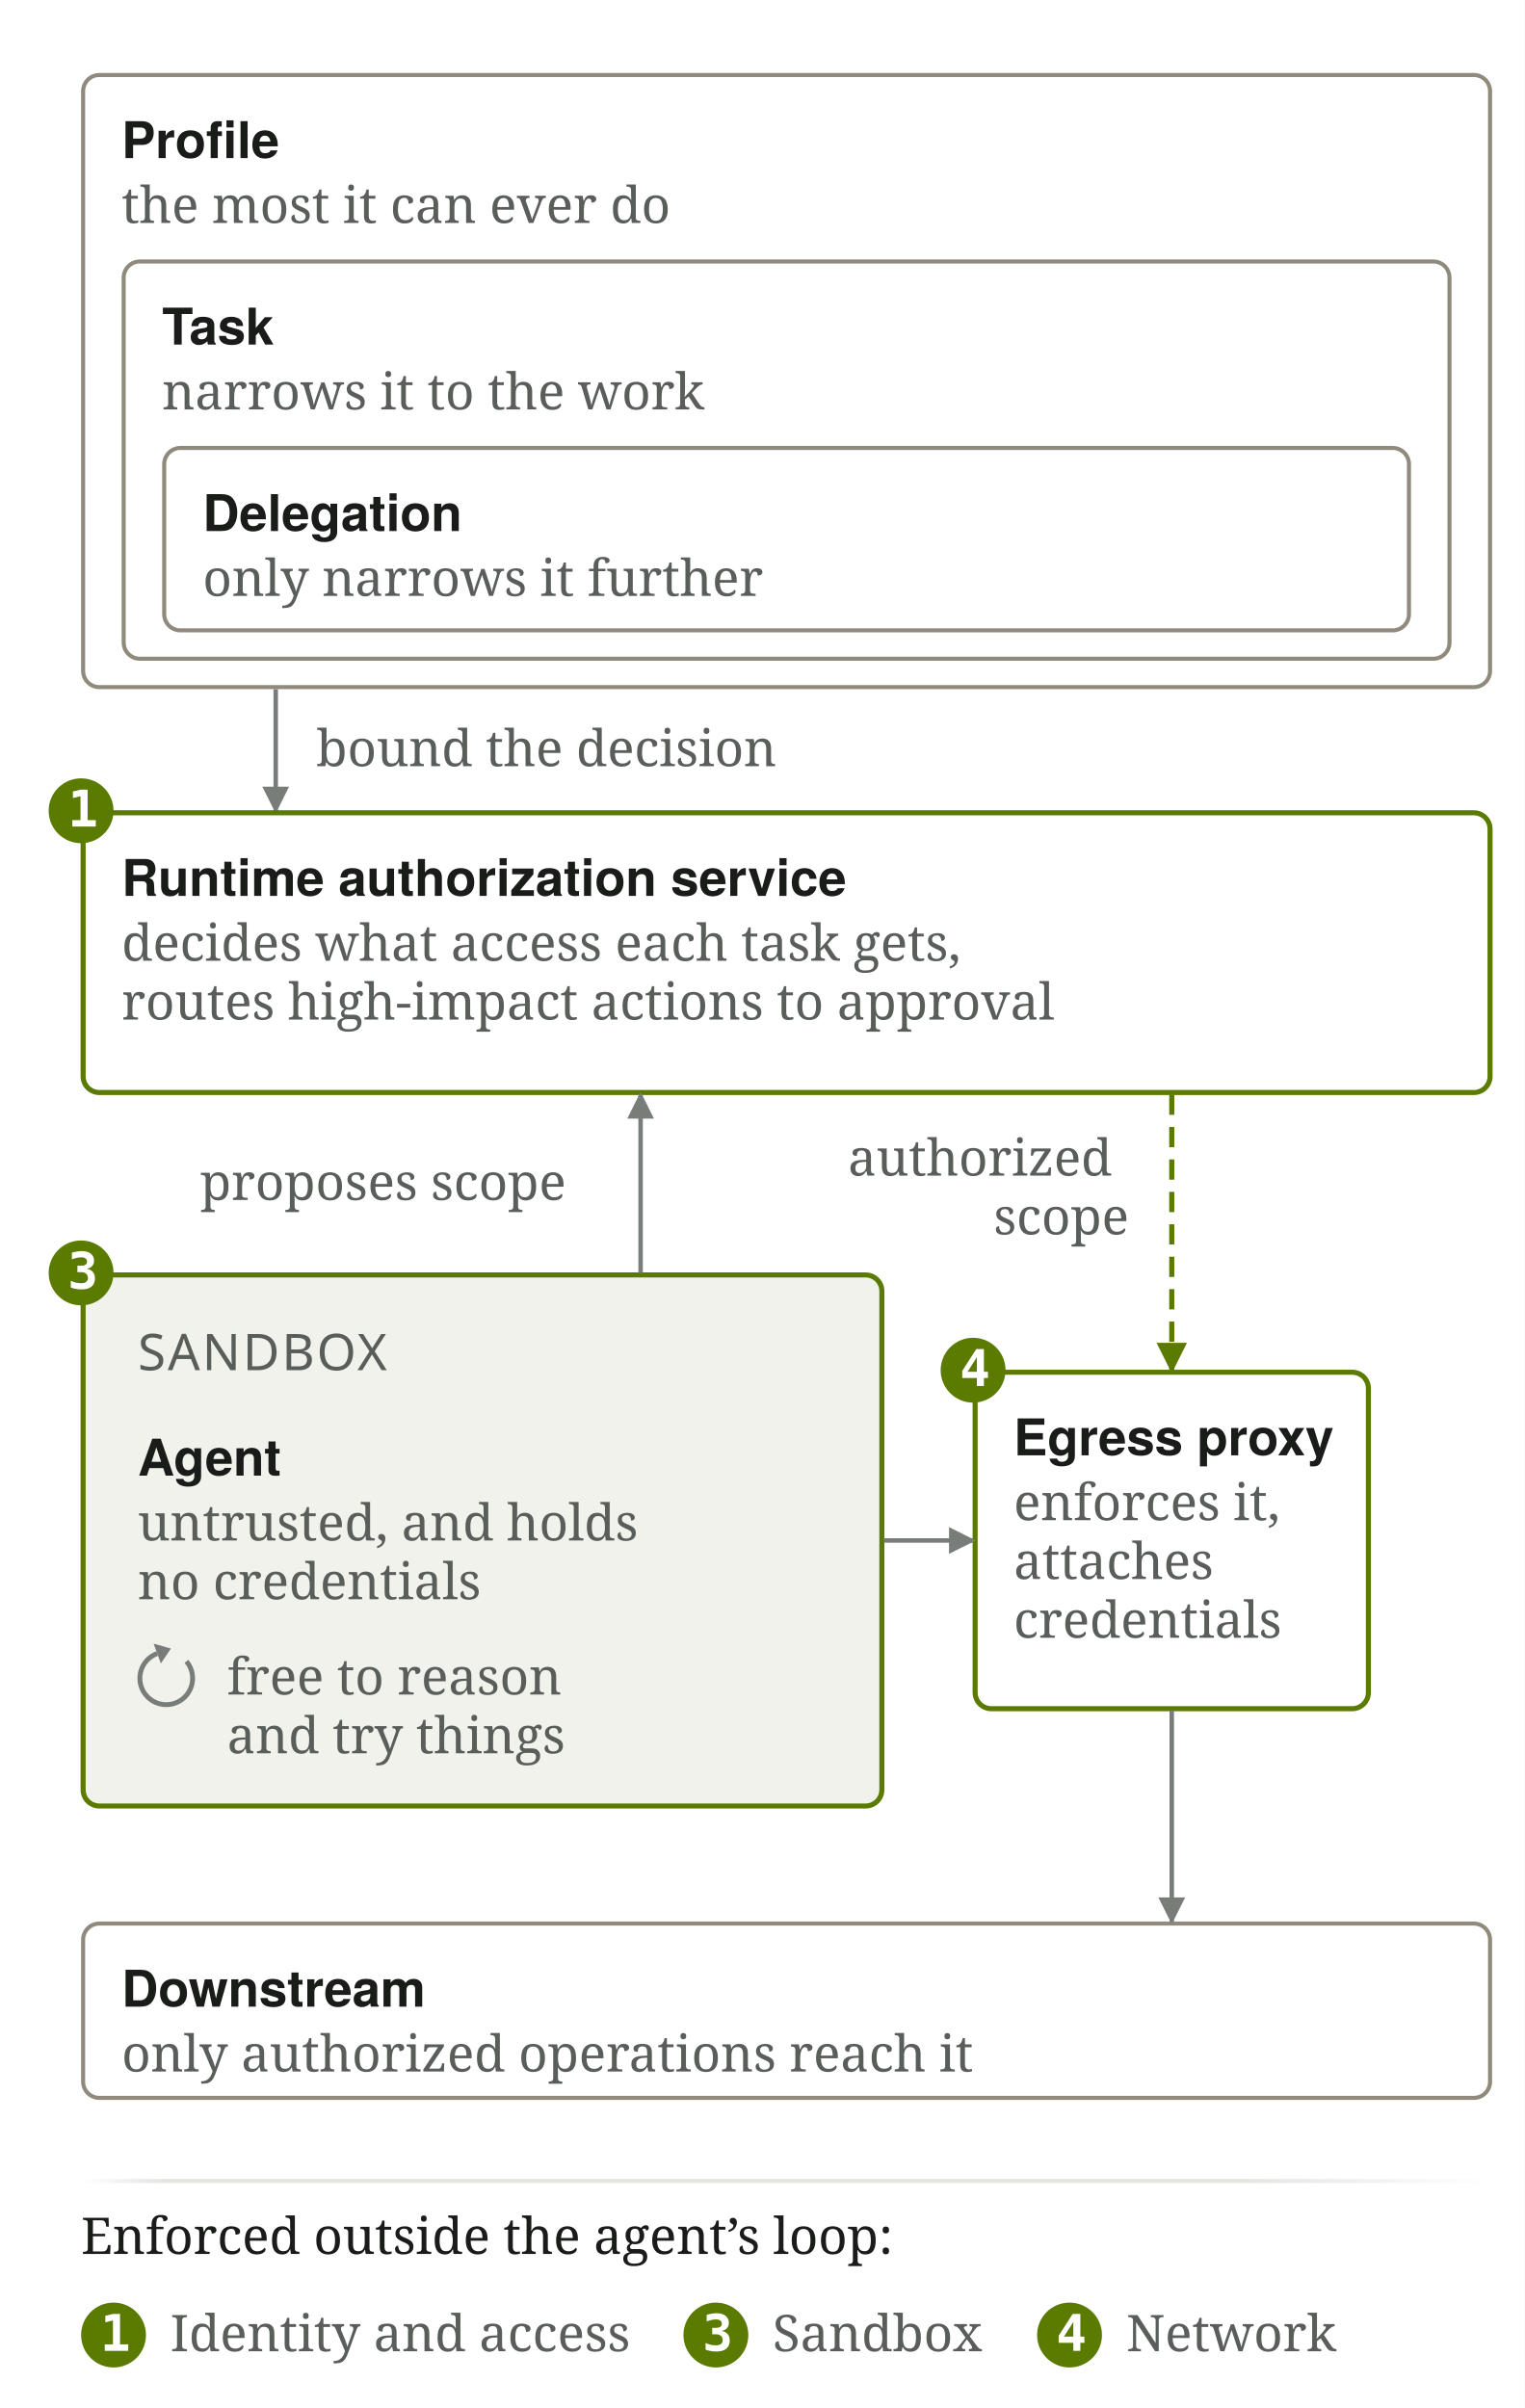
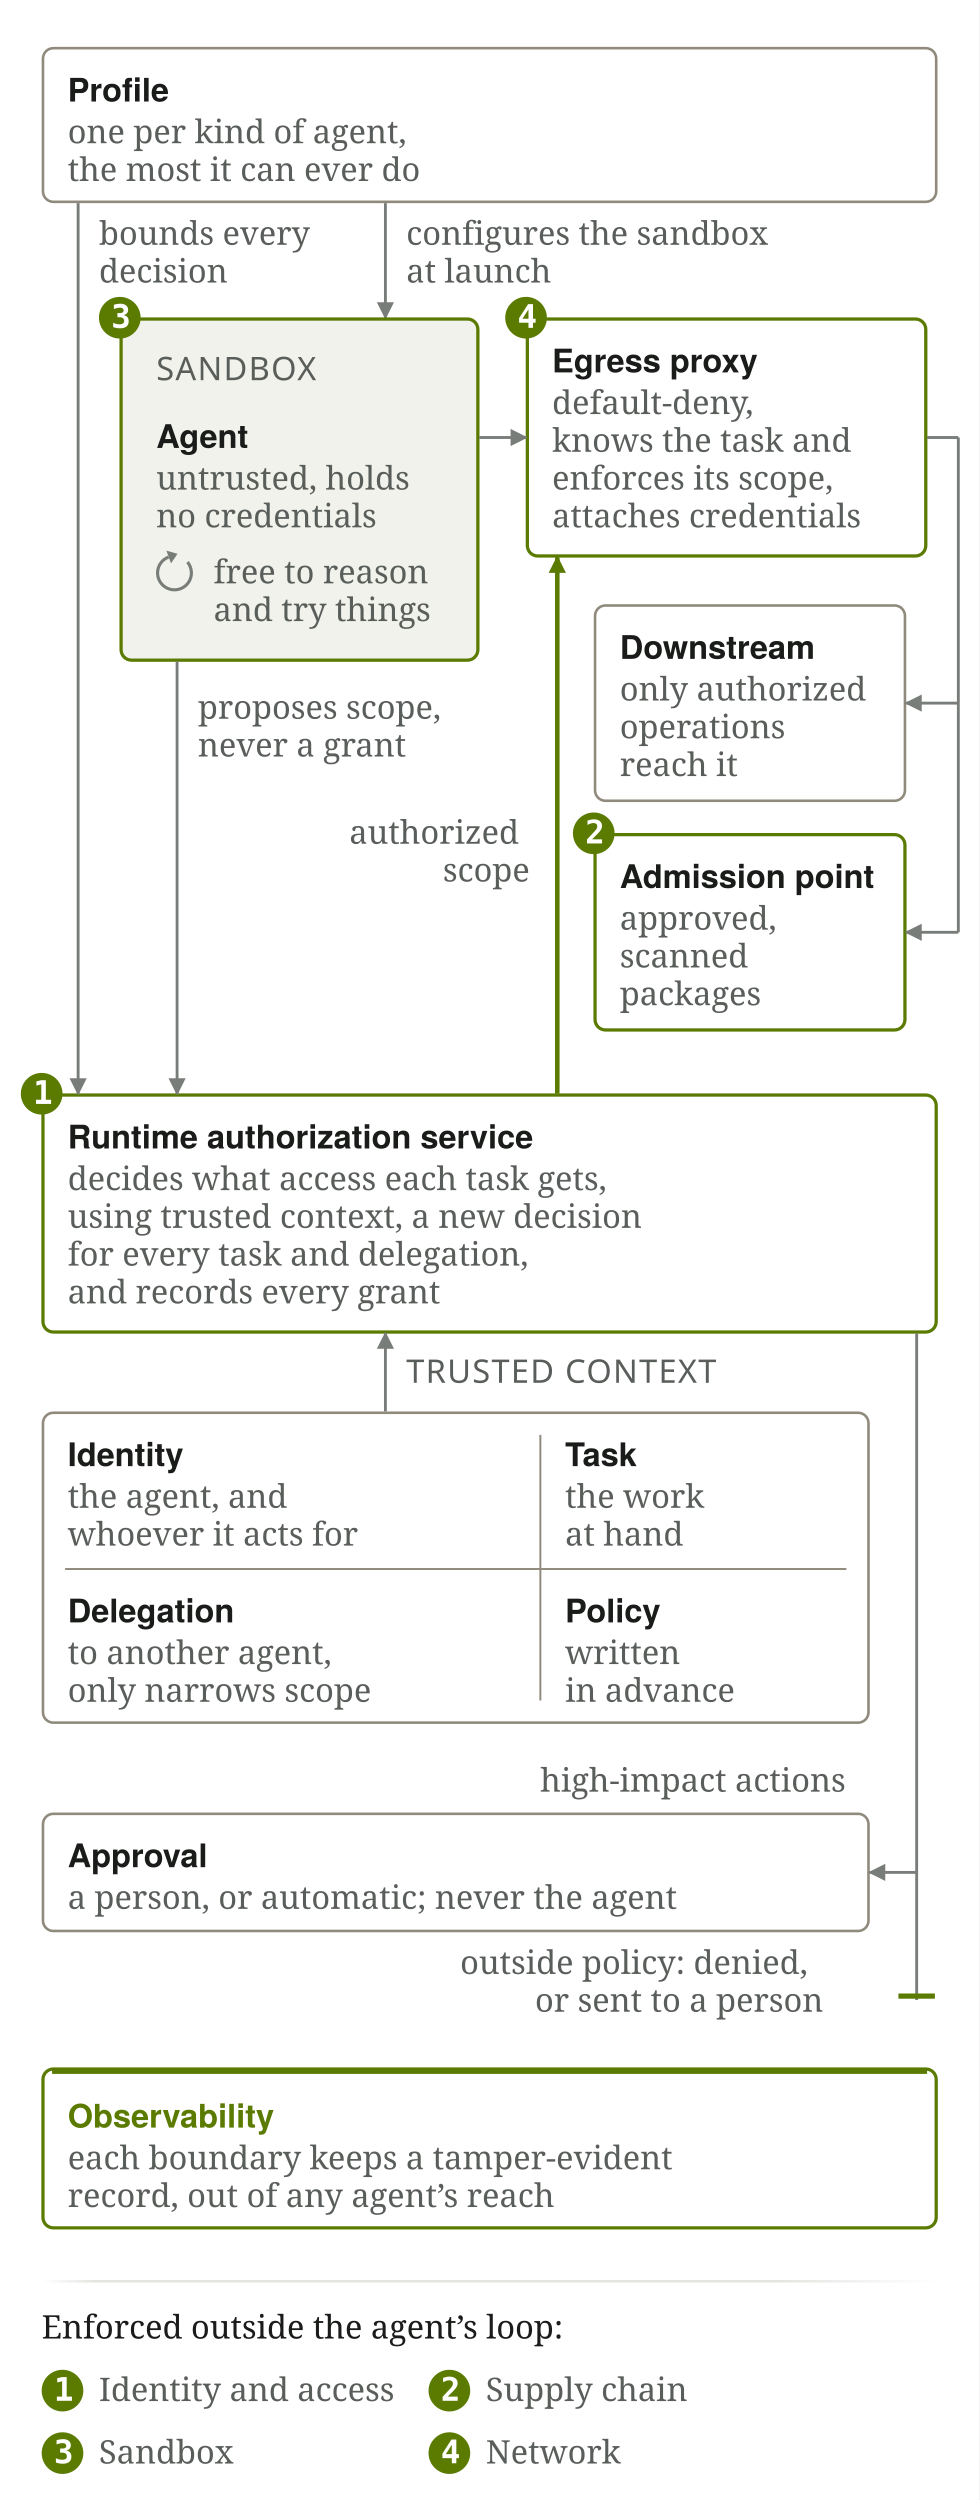
- <svg xmlns="http://www.w3.org/2000/svg" viewBox="0 0 376 594" width="376" height="594" role="img" aria-labelledby="sf2n-t sf2n-d">
-   <rect width="376" height="594" fill="#FFFFFF" />
+ <svg xmlns="http://www.w3.org/2000/svg" viewBox="0 0 376 960" width="376" height="960" role="img" aria-labelledby="sf2n-t sf2n-d">
+   <rect width="376" height="960" fill="#FFFFFF" />
  <defs>
    <marker id="sf2n-a" viewBox="0 0 10 10" refX="9" refY="5" markerWidth="6" markerHeight="6" orient="auto-start-reverse">
      <path d="M0 0 L10 5 L0 10 z" fill="#797D79" />
    </marker>
    <marker id="sf2n-g" viewBox="0 0 10 10" refX="9" refY="5" markerWidth="6" markerHeight="6" orient="auto-start-reverse">
      <path d="M0 0 L10 5 L0 10 z" fill="#5A7A00" />
    </marker>
    <marker id="sf2n-s" viewBox="0 0 10 10" refX="9" refY="5" markerWidth="6" markerHeight="6" orient="auto-start-reverse">
      <path d="M0 0 L10 5 L0 10 z" fill="#5A5E5A" />
    </marker>
-     <linearGradient id="sf2n-fadeE4E5E112x360" gradientUnits="userSpaceOnUse" x1="12" y1="0" x2="360" y2="0">
+     <marker id="sf2n-n" viewBox="0 0 10 10" refX="9" refY="5" markerWidth="4.4" markerHeight="4.4" orient="auto-start-reverse">
+       <path d="M0 0 L10 5 L0 10 z" fill="#1A1C1A" />
+     </marker>
+     <marker id="sf2n-H" viewBox="0 0 10 10" refX="9" refY="5" markerWidth="3.0" markerHeight="3.0" orient="auto-start-reverse">
+       <path d="M0 0 L10 5 L0 10 z" fill="#1A1C1A" />
+     </marker>
+     <marker id="sf2n-G" viewBox="0 0 10 10" refX="9" refY="5" markerWidth="3.8" markerHeight="3.8" orient="auto-start-reverse">
+       <path d="M0 0 L10 5 L0 10 z" fill="#5A7A00" />
+     </marker>
+     <linearGradient id="sf2n-fadeE4E5E18x352" gradientUnits="userSpaceOnUse" x1="8" y1="0" x2="352" y2="0">
      <stop offset="0" stop-color="#E4E5E1" stop-opacity="0" />
      <stop offset="0.06" stop-color="#E4E5E1" stop-opacity="1" />
      <stop offset="0.82" stop-color="#E4E5E1" stop-opacity="1" />
      <stop offset="1" stop-color="#E4E5E1" stop-opacity="0" />
    </linearGradient>
  </defs>
  <g transform="translate(8 8)">
-     <rect x="12.5" y="10.5" width="347" height="151" rx="4" fill="none" stroke="#8F8A7C" stroke-width="1" />
-     <text x="22" y="31" font-family="Figtree,'Avenir Next','Helvetica Neue',sans-serif" font-size="12.5" fill="#1A1C1A" font-weight="600">Profile</text>
-     <text x="22" y="47" font-family="'IBM Plex Serif',Charter,Georgia,serif" font-size="12.5" fill="#5A5E5A" font-weight="400">the most it can ever do</text>
-     <rect x="22.5" y="56.5" width="327" height="98" rx="4" fill="none" stroke="#8F8A7C" stroke-width="1" />
-     <text x="32" y="77" font-family="Figtree,'Avenir Next','Helvetica Neue',sans-serif" font-size="12.5" fill="#1A1C1A" font-weight="600">Task</text>
-     <text x="32" y="93" font-family="'IBM Plex Serif',Charter,Georgia,serif" font-size="12.5" fill="#5A5E5A" font-weight="400">narrows it to the work</text>
-     <rect x="32.5" y="102.5" width="307" height="45" rx="4" fill="none" stroke="#8F8A7C" stroke-width="1" />
-     <text x="42" y="123" font-family="Figtree,'Avenir Next','Helvetica Neue',sans-serif" font-size="12.5" fill="#1A1C1A" font-weight="600">Delegation</text>
-     <text x="42" y="139" font-family="'IBM Plex Serif',Charter,Georgia,serif" font-size="12.5" fill="#5A5E5A" font-weight="400">only narrows it further</text>
-     <path d="M60 162 L60 192" fill="none" stroke="#797D79" stroke-width="1.1" marker-end="url(#sf2n-a)" />
-     <text x="70" y="181" font-family="'IBM Plex Serif',Charter,Georgia,serif" font-size="12.5" fill="#5A5E5A" font-weight="400">bound the decision</text>
-     <rect x="12.5" y="192.5" width="347" height="69" rx="4" fill="none" stroke="#5A7A00" stroke-width="1.25" />
-     <circle cx="12" cy="192" r="8" fill="#5A7A00" />
-     <text x="8.7" y="195.9" font-family="'IBM Plex Mono',ui-monospace,'SF Mono',Menlo,Consolas,monospace" font-size="12.5" fill="#FFFFFF" font-weight="600">1</text>
-     <text x="22" y="213" font-family="Figtree,'Avenir Next','Helvetica Neue',sans-serif" font-size="12.5" fill="#1A1C1A" font-weight="600">Runtime authorization service</text>
-     <text x="22" y="229.0" font-family="'IBM Plex Serif',Charter,Georgia,serif" font-size="12.5" fill="#5A5E5A" font-weight="400">decides what access each task gets,</text>
-     <text x="22" y="243.5" font-family="'IBM Plex Serif',Charter,Georgia,serif" font-size="12.5" fill="#5A5E5A" font-weight="400">routes high-impact actions to approval</text>
-     <rect x="12.5" y="306.5" width="197" height="131" rx="4" fill="#F1F2EC" stroke="#5A7A00" stroke-width="1.25" />
-     <circle cx="12" cy="306" r="8" fill="#5A7A00" />
-     <text x="8.7" y="309.9" font-family="'IBM Plex Mono',ui-monospace,'SF Mono',Menlo,Consolas,monospace" font-size="12.5" fill="#FFFFFF" font-weight="600">3</text>
-     <text x="26" y="330" font-family="'Chakra Petch','Avenir Next',sans-serif" font-size="12.5" fill="#5A5E5A" font-weight="500" letter-spacing="0.04em">SANDBOX</text>
-     <text x="26" y="356" font-family="Figtree,'Avenir Next','Helvetica Neue',sans-serif" font-size="12.5" fill="#1A1C1A" font-weight="600">Agent</text>
-     <text x="26" y="372" font-family="'IBM Plex Serif',Charter,Georgia,serif" font-size="12.5" fill="#5A5E5A" font-weight="400">untrusted, and holds</text>
-     <text x="26" y="386.5" font-family="'IBM Plex Serif',Charter,Georgia,serif" font-size="12.5" fill="#5A5E5A" font-weight="400">no credentials</text>
-     <path d="M37.98 401.82 A6.5 6.5 0 1 1 30.78 399.89" fill="none" stroke="#797D79" stroke-width="1.2" />
-     <path d="M34.16 398.66 L31.67 402.34 L29.89 397.45 z" fill="#797D79" />
-     <text x="48" y="410" font-family="'IBM Plex Serif',Charter,Georgia,serif" font-size="12.5" fill="#5A5E5A" font-weight="400">free to reason</text>
-     <text x="48" y="424.5" font-family="'IBM Plex Serif',Charter,Georgia,serif" font-size="12.5" fill="#5A5E5A" font-weight="400">and try things</text>
-     <path d="M150 306 L150 262" fill="none" stroke="#797D79" stroke-width="1.1" marker-end="url(#sf2n-a)" />
-     <text x="41.375" y="288" font-family="'IBM Plex Serif',Charter,Georgia,serif" font-size="12.5" fill="#5A5E5A" font-weight="400">proposes scope</text>
-     <rect x="232.5" y="330.5" width="97" height="83" rx="4" fill="none" stroke="#5A7A00" stroke-width="1.25" />
-     <circle cx="232" cy="330" r="8" fill="#5A7A00" />
-     <text x="228.7" y="333.9" font-family="'IBM Plex Mono',ui-monospace,'SF Mono',Menlo,Consolas,monospace" font-size="12.5" fill="#FFFFFF" font-weight="600">4</text>
-     <text x="242" y="351" font-family="Figtree,'Avenir Next','Helvetica Neue',sans-serif" font-size="12.5" fill="#1A1C1A" font-weight="600">Egress proxy</text>
-     <text x="242" y="367.0" font-family="'IBM Plex Serif',Charter,Georgia,serif" font-size="12.5" fill="#5A5E5A" font-weight="400">enforces it,</text>
-     <text x="242" y="381.5" font-family="'IBM Plex Serif',Charter,Georgia,serif" font-size="12.5" fill="#5A5E5A" font-weight="400">attaches</text>
-     <text x="242" y="396.0" font-family="'IBM Plex Serif',Charter,Georgia,serif" font-size="12.5" fill="#5A5E5A" font-weight="400">credentials</text>
-     <path d="M281 262 L281 330" fill="none" stroke="#5A7A00" stroke-width="1.25" stroke-dasharray="5 3" marker-end="url(#sf2n-g)" />
-     <text x="201.125" y="282" font-family="'IBM Plex Serif',Charter,Georgia,serif" font-size="12.5" fill="#5A5E5A" font-weight="400">authorized</text>
-     <text x="237.062" y="296.5" font-family="'IBM Plex Serif',Charter,Georgia,serif" font-size="12.5" fill="#5A5E5A" font-weight="400">scope</text>
-     <path d="M210 372 L232 372" fill="none" stroke="#797D79" stroke-width="1.1" marker-end="url(#sf2n-a)" />
-     <rect x="12.5" y="466.5" width="347" height="43" rx="4" fill="none" stroke="#8F8A7C" stroke-width="1" />
-     <text x="22" y="487" font-family="Figtree,'Avenir Next','Helvetica Neue',sans-serif" font-size="12.5" fill="#1A1C1A" font-weight="600">Downstream</text>
-     <text x="22" y="503.0" font-family="'IBM Plex Serif',Charter,Georgia,serif" font-size="12.5" fill="#5A5E5A" font-weight="400">only authorized operations reach it</text>
-     <path d="M281 414 L281 466" fill="none" stroke="#797D79" stroke-width="1.1" marker-end="url(#sf2n-a)" />
-     <line x1="12" y1="530" x2="360" y2="530" stroke="url(#sf2n-fadeE4E5E112x360)" stroke-width="1" />
-     <text x="12" y="548" font-family="'IBM Plex Serif',Charter,Georgia,serif" font-size="12.5" fill="#1A1C1A" font-weight="400">Enforced outside the agent’s loop:</text>
-     <circle cx="20" cy="568" r="8" fill="#5A7A00" />
-     <text x="16.7" y="571.9" font-family="'IBM Plex Mono',ui-monospace,'SF Mono',Menlo,Consolas,monospace" font-size="12.5" fill="#FFFFFF" font-weight="600">1</text>
-     <text x="34" y="572" font-family="'IBM Plex Serif',Charter,Georgia,serif" font-size="12.5" fill="#5A5E5A" font-weight="400">Identity and access</text>
-     <circle cx="168.561" cy="568" r="8" fill="#5A7A00" />
-     <text x="165.261" y="571.9" font-family="'IBM Plex Mono',ui-monospace,'SF Mono',Menlo,Consolas,monospace" font-size="12.5" fill="#FFFFFF" font-weight="600">3</text>
-     <text x="182.561" y="572" font-family="'IBM Plex Serif',Charter,Georgia,serif" font-size="12.5" fill="#5A5E5A" font-weight="400">Sandbox</text>
-     <circle cx="255.786" cy="568" r="8" fill="#5A7A00" />
-     <text x="252.486" y="571.9" font-family="'IBM Plex Mono',ui-monospace,'SF Mono',Menlo,Consolas,monospace" font-size="12.5" fill="#FFFFFF" font-weight="600">4</text>
-     <text x="269.786" y="572" font-family="'IBM Plex Serif',Charter,Georgia,serif" font-size="12.5" fill="#5A5E5A" font-weight="400">Network</text>
+     <rect x="8.5" y="10.5" width="343" height="59" rx="4" fill="none" stroke="#8F8A7C" stroke-width="1" />
+     <text x="18" y="31" font-family="Figtree,'Avenir Next','Helvetica Neue',sans-serif" font-size="12.5" fill="#1A1C1A" font-weight="600">Profile</text>
+     <text x="18" y="47.0" font-family="'IBM Plex Serif',Charter,Georgia,serif" font-size="12.5" fill="#5A5E5A" font-weight="400">one per kind of agent,</text>
+     <text x="18" y="61.5" font-family="'IBM Plex Serif',Charter,Georgia,serif" font-size="12.5" fill="#5A5E5A" font-weight="400">the most it can ever do</text>
+     <path d="M140 70 L140 114" fill="none" stroke="#797D79" stroke-width="1.1" marker-end="url(#sf2n-a)" />
+     <text x="148" y="86.0" font-family="'IBM Plex Serif',Charter,Georgia,serif" font-size="12.5" fill="#5A5E5A" font-weight="400">configures the sandbox</text>
+     <text x="148" y="100.5" font-family="'IBM Plex Serif',Charter,Georgia,serif" font-size="12.5" fill="#5A5E5A" font-weight="400">at launch</text>
+     <text x="30" y="86.0" font-family="'IBM Plex Serif',Charter,Georgia,serif" font-size="12.5" fill="#5A5E5A" font-weight="400">bounds every</text>
+     <text x="30" y="100.5" font-family="'IBM Plex Serif',Charter,Georgia,serif" font-size="12.5" fill="#5A5E5A" font-weight="400">decision</text>
+     <rect x="38.5" y="114.5" width="137" height="131" rx="4" fill="#F1F2EC" stroke="#5A7A00" stroke-width="1.25" />
+     <circle cx="38" cy="114" r="8" fill="#5A7A00" />
+     <text x="34.7" y="117.9" font-family="'IBM Plex Mono',ui-monospace,'SF Mono',Menlo,Consolas,monospace" font-size="12.5" fill="#FFFFFF" font-weight="600">3</text>
+     <text x="52" y="138" font-family="'Chakra Petch','Avenir Next',sans-serif" font-size="12.5" fill="#5A5E5A" font-weight="500" letter-spacing="0.04em">SANDBOX</text>
+     <text x="52" y="164" font-family="Figtree,'Avenir Next','Helvetica Neue',sans-serif" font-size="12.5" fill="#1A1C1A" font-weight="600">Agent</text>
+     <text x="52" y="180.0" font-family="'IBM Plex Serif',Charter,Georgia,serif" font-size="12.5" fill="#5A5E5A" font-weight="400">untrusted, holds</text>
+     <text x="52" y="194.5" font-family="'IBM Plex Serif',Charter,Georgia,serif" font-size="12.5" fill="#5A5E5A" font-weight="400">no credentials</text>
+     <path d="M63.98 207.82 A6.5 6.5 0 1 1 56.78 205.89" fill="none" stroke="#797D79" stroke-width="1.2" />
+     <path d="M60.16 204.66 L57.67 208.34 L55.89 203.45 z" fill="#797D79" />
+     <text x="74" y="216" font-family="'IBM Plex Serif',Charter,Georgia,serif" font-size="12.5" fill="#5A5E5A" font-weight="400">free to reason</text>
+     <text x="74" y="230.5" font-family="'IBM Plex Serif',Charter,Georgia,serif" font-size="12.5" fill="#5A5E5A" font-weight="400">and try things</text>
+     <rect x="194.5" y="114.5" width="153" height="91" rx="4" fill="none" stroke="#5A7A00" stroke-width="1.25" />
+     <circle cx="194" cy="114" r="8" fill="#5A7A00" />
+     <text x="190.7" y="117.9" font-family="'IBM Plex Mono',ui-monospace,'SF Mono',Menlo,Consolas,monospace" font-size="12.5" fill="#FFFFFF" font-weight="600">4</text>
+     <text x="204" y="135" font-family="Figtree,'Avenir Next','Helvetica Neue',sans-serif" font-size="12.5" fill="#1A1C1A" font-weight="600">Egress proxy</text>
+     <text x="204" y="151.0" font-family="'IBM Plex Serif',Charter,Georgia,serif" font-size="12.5" fill="#5A5E5A" font-weight="400">default-deny,</text>
+     <text x="204" y="165.5" font-family="'IBM Plex Serif',Charter,Georgia,serif" font-size="12.5" fill="#5A5E5A" font-weight="400">knows the task and</text>
+     <text x="204" y="180.0" font-family="'IBM Plex Serif',Charter,Georgia,serif" font-size="12.5" fill="#5A5E5A" font-weight="400">enforces its scope,</text>
+     <text x="204" y="194.5" font-family="'IBM Plex Serif',Charter,Georgia,serif" font-size="12.5" fill="#5A5E5A" font-weight="400">attaches credentials</text>
+     <path d="M176 160 L194 160" fill="none" stroke="#797D79" stroke-width="1.1" marker-end="url(#sf2n-a)" />
+     <rect x="220.5" y="224.5" width="119" height="75" rx="4" fill="none" stroke="#8F8A7C" stroke-width="1" />
+     <text x="230" y="245" font-family="Figtree,'Avenir Next','Helvetica Neue',sans-serif" font-size="12.5" fill="#1A1C1A" font-weight="600">Downstream</text>
+     <text x="230" y="261.0" font-family="'IBM Plex Serif',Charter,Georgia,serif" font-size="12.5" fill="#5A5E5A" font-weight="400">only authorized</text>
+     <text x="230" y="275.5" font-family="'IBM Plex Serif',Charter,Georgia,serif" font-size="12.5" fill="#5A5E5A" font-weight="400">operations</text>
+     <text x="230" y="290.0" font-family="'IBM Plex Serif',Charter,Georgia,serif" font-size="12.5" fill="#5A5E5A" font-weight="400">reach it</text>
+     <rect x="220.5" y="312.5" width="119" height="75" rx="4" fill="none" stroke="#5A7A00" stroke-width="1.25" />
+     <circle cx="220" cy="312" r="8" fill="#5A7A00" />
+     <text x="216.7" y="315.9" font-family="'IBM Plex Mono',ui-monospace,'SF Mono',Menlo,Consolas,monospace" font-size="12.5" fill="#FFFFFF" font-weight="600">2</text>
+     <text x="230" y="333" font-family="Figtree,'Avenir Next','Helvetica Neue',sans-serif" font-size="12.5" fill="#1A1C1A" font-weight="600">Admission point</text>
+     <text x="230" y="349.0" font-family="'IBM Plex Serif',Charter,Georgia,serif" font-size="12.5" fill="#5A5E5A" font-weight="400">approved,</text>
+     <text x="230" y="363.5" font-family="'IBM Plex Serif',Charter,Georgia,serif" font-size="12.5" fill="#5A5E5A" font-weight="400">scanned</text>
+     <text x="230" y="378.0" font-family="'IBM Plex Serif',Charter,Georgia,serif" font-size="12.5" fill="#5A5E5A" font-weight="400">packages</text>
+     <path d="M348 160 L360 160" fill="none" stroke="#797D79" stroke-width="1.1" />
+     <path d="M360 160 L360 350" fill="none" stroke="#797D79" stroke-width="1.1" />
+     <path d="M360 262 L340 262" fill="none" stroke="#797D79" stroke-width="1.1" marker-end="url(#sf2n-a)" />
+     <path d="M360 350 L340 350" fill="none" stroke="#797D79" stroke-width="1.1" marker-end="url(#sf2n-a)" />
+     <rect x="8.5" y="412.5" width="343" height="91" rx="4" fill="none" stroke="#5A7A00" stroke-width="1.25" />
+     <circle cx="8" cy="412" r="8" fill="#5A7A00" />
+     <text x="4.7" y="415.9" font-family="'IBM Plex Mono',ui-monospace,'SF Mono',Menlo,Consolas,monospace" font-size="12.5" fill="#FFFFFF" font-weight="600">1</text>
+     <text x="18" y="433" font-family="Figtree,'Avenir Next','Helvetica Neue',sans-serif" font-size="12.5" fill="#1A1C1A" font-weight="600">Runtime authorization service</text>
+     <text x="18" y="449.0" font-family="'IBM Plex Serif',Charter,Georgia,serif" font-size="12.5" fill="#5A5E5A" font-weight="400">decides what access each task gets,</text>
+     <text x="18" y="463.5" font-family="'IBM Plex Serif',Charter,Georgia,serif" font-size="12.5" fill="#5A5E5A" font-weight="400">using trusted context, a new decision</text>
+     <text x="18" y="478.0" font-family="'IBM Plex Serif',Charter,Georgia,serif" font-size="12.5" fill="#5A5E5A" font-weight="400">for every task and delegation,</text>
+     <text x="18" y="492.5" font-family="'IBM Plex Serif',Charter,Georgia,serif" font-size="12.5" fill="#5A5E5A" font-weight="400">and records every grant</text>
+     <path d="M22 70 L22 412" fill="none" stroke="#797D79" stroke-width="1.1" marker-end="url(#sf2n-a)" />
+     <path d="M60 246 L60 412" fill="none" stroke="#797D79" stroke-width="1.1" marker-end="url(#sf2n-a)" />
+     <text x="68" y="268.0" font-family="'IBM Plex Serif',Charter,Georgia,serif" font-size="12.5" fill="#5A5E5A" font-weight="400">proposes scope,</text>
+     <text x="68" y="282.5" font-family="'IBM Plex Serif',Charter,Georgia,serif" font-size="12.5" fill="#5A5E5A" font-weight="400">never a grant</text>
+     <path d="M206 412 L206 206" fill="none" stroke="#5A7A00" stroke-width="1.75" marker-end="url(#sf2n-G)" />
+     <text x="126.125" y="316.0" font-family="'IBM Plex Serif',Charter,Georgia,serif" font-size="12.5" fill="#5A5E5A" font-weight="400">authorized</text>
+     <text x="162.062" y="330.5" font-family="'IBM Plex Serif',Charter,Georgia,serif" font-size="12.5" fill="#5A5E5A" font-weight="400">scope</text>
+     <rect x="8.5" y="534.5" width="317" height="119" rx="4" fill="none" stroke="#8F8A7C" stroke-width="1" />
+     <text x="18" y="555" font-family="Figtree,'Avenir Next','Helvetica Neue',sans-serif" font-size="12.5" fill="#1A1C1A" font-weight="600">Identity</text>
+     <text x="18" y="571.0" font-family="'IBM Plex Serif',Charter,Georgia,serif" font-size="12.5" fill="#5A5E5A" font-weight="400">the agent, and</text>
+     <text x="18" y="585.5" font-family="'IBM Plex Serif',Charter,Georgia,serif" font-size="12.5" fill="#5A5E5A" font-weight="400">whoever it acts for</text>
+     <text x="209" y="555" font-family="Figtree,'Avenir Next','Helvetica Neue',sans-serif" font-size="12.5" fill="#1A1C1A" font-weight="600">Task</text>
+     <text x="209" y="571.0" font-family="'IBM Plex Serif',Charter,Georgia,serif" font-size="12.5" fill="#5A5E5A" font-weight="400">the work</text>
+     <text x="209" y="585.5" font-family="'IBM Plex Serif',Charter,Georgia,serif" font-size="12.5" fill="#5A5E5A" font-weight="400">at hand</text>
+     <text x="18" y="615" font-family="Figtree,'Avenir Next','Helvetica Neue',sans-serif" font-size="12.5" fill="#1A1C1A" font-weight="600">Delegation</text>
+     <text x="18" y="631.0" font-family="'IBM Plex Serif',Charter,Georgia,serif" font-size="12.5" fill="#5A5E5A" font-weight="400">to another agent,</text>
+     <text x="18" y="645.5" font-family="'IBM Plex Serif',Charter,Georgia,serif" font-size="12.5" fill="#5A5E5A" font-weight="400">only narrows scope</text>
+     <text x="209" y="615" font-family="Figtree,'Avenir Next','Helvetica Neue',sans-serif" font-size="12.5" fill="#1A1C1A" font-weight="600">Policy</text>
+     <text x="209" y="631.0" font-family="'IBM Plex Serif',Charter,Georgia,serif" font-size="12.5" fill="#5A5E5A" font-weight="400">written</text>
+     <text x="209" y="645.5" font-family="'IBM Plex Serif',Charter,Georgia,serif" font-size="12.5" fill="#5A5E5A" font-weight="400">in advance</text>
+     <path d="M199.5 543 L199.5 645" stroke="#8F8A7C" stroke-width="0.75" />
+     <path d="M17 594.5 L317 594.5" stroke="#8F8A7C" stroke-width="0.75" />
+     <path d="M140 534 L140 504" fill="none" stroke="#797D79" stroke-width="1.1" marker-end="url(#sf2n-a)" />
+     <text x="148" y="523" font-family="'Chakra Petch','Avenir Next',sans-serif" font-size="12.5" fill="#5A5E5A" font-weight="500" letter-spacing="0.04em">TRUSTED CONTEXT</text>
+     <text x="199.438" y="680" font-family="'IBM Plex Serif',Charter,Georgia,serif" font-size="12.5" fill="#5A5E5A" font-weight="400">high-impact actions</text>
+     <rect x="8.5" y="688.5" width="317" height="45" rx="4" fill="none" stroke="#8F8A7C" stroke-width="1" />
+     <text x="18" y="709" font-family="Figtree,'Avenir Next','Helvetica Neue',sans-serif" font-size="12.5" fill="#1A1C1A" font-weight="600">Approval</text>
+     <text x="18" y="725.0" font-family="'IBM Plex Serif',Charter,Georgia,serif" font-size="12.5" fill="#5A5E5A" font-weight="400">a person, or automatic; never the agent</text>
+     <path d="M344 504 L344 760" fill="none" stroke="#797D79" stroke-width="1.1" />
+     <path d="M337 758.5 L351 758.5" stroke="#5A7A00" stroke-width="2" />
+     <path d="M344 711 L326 711" fill="none" stroke="#797D79" stroke-width="1.1" marker-end="url(#sf2n-a)" />
+     <text x="168.688" y="750.0" font-family="'IBM Plex Serif',Charter,Georgia,serif" font-size="12.5" fill="#5A5E5A" font-weight="400">outside policy: denied,</text>
+     <text x="197.438" y="764.5" font-family="'IBM Plex Serif',Charter,Georgia,serif" font-size="12.5" fill="#5A5E5A" font-weight="400">or sent to a person</text>
+     <rect x="8.5" y="786.5" width="343" height="61" rx="4" fill="none" stroke="#5A7A00" stroke-width="1.25" />
+     <path d="M12 787.5 L348 787.5" stroke="#5A7A00" stroke-width="1.75" />
+     <text x="18" y="809" font-family="Figtree,'Avenir Next','Helvetica Neue',sans-serif" font-size="12.5" fill="#5A7A00" font-weight="600">Observability</text>
+     <text x="18" y="825" font-family="'IBM Plex Serif',Charter,Georgia,serif" font-size="12.5" fill="#5A5E5A" font-weight="400">each boundary keeps a tamper-evident</text>
+     <text x="18" y="839.5" font-family="'IBM Plex Serif',Charter,Georgia,serif" font-size="12.5" fill="#5A5E5A" font-weight="400">record, out of any agent’s reach</text>
+     <line x1="8" y1="868" x2="352" y2="868" stroke="url(#sf2n-fadeE4E5E18x352)" stroke-width="1" />
+     <text x="8" y="890" font-family="'IBM Plex Serif',Charter,Georgia,serif" font-size="12.5" fill="#1A1C1A" font-weight="400">Enforced outside the agent’s loop:</text>
+     <circle cx="16" cy="910" r="8" fill="#5A7A00" />
+     <text x="12.7" y="913.9" font-family="'IBM Plex Mono',ui-monospace,'SF Mono',Menlo,Consolas,monospace" font-size="12.5" fill="#FFFFFF" font-weight="600">1</text>
+     <text x="30" y="914" font-family="'IBM Plex Serif',Charter,Georgia,serif" font-size="12.5" fill="#5A5E5A" font-weight="400">Identity and access</text>
+     <circle cx="164.561" cy="910" r="8" fill="#5A7A00" />
+     <text x="161.261" y="913.9" font-family="'IBM Plex Mono',ui-monospace,'SF Mono',Menlo,Consolas,monospace" font-size="12.5" fill="#FFFFFF" font-weight="600">2</text>
+     <text x="178.561" y="914" font-family="'IBM Plex Serif',Charter,Georgia,serif" font-size="12.5" fill="#5A5E5A" font-weight="400">Supply chain</text>
+     <circle cx="16" cy="934" r="8" fill="#5A7A00" />
+     <text x="12.7" y="937.9" font-family="'IBM Plex Mono',ui-monospace,'SF Mono',Menlo,Consolas,monospace" font-size="12.5" fill="#FFFFFF" font-weight="600">3</text>
+     <text x="30" y="938" font-family="'IBM Plex Serif',Charter,Georgia,serif" font-size="12.5" fill="#5A5E5A" font-weight="400">Sandbox</text>
+     <circle cx="164.561" cy="934" r="8" fill="#5A7A00" />
+     <text x="161.261" y="937.9" font-family="'IBM Plex Mono',ui-monospace,'SF Mono',Menlo,Consolas,monospace" font-size="12.5" fill="#FFFFFF" font-weight="600">4</text>
+     <text x="178.561" y="938" font-family="'IBM Plex Serif',Charter,Georgia,serif" font-size="12.5" fill="#5A5E5A" font-weight="400">Network</text>
  </g>
</svg>
